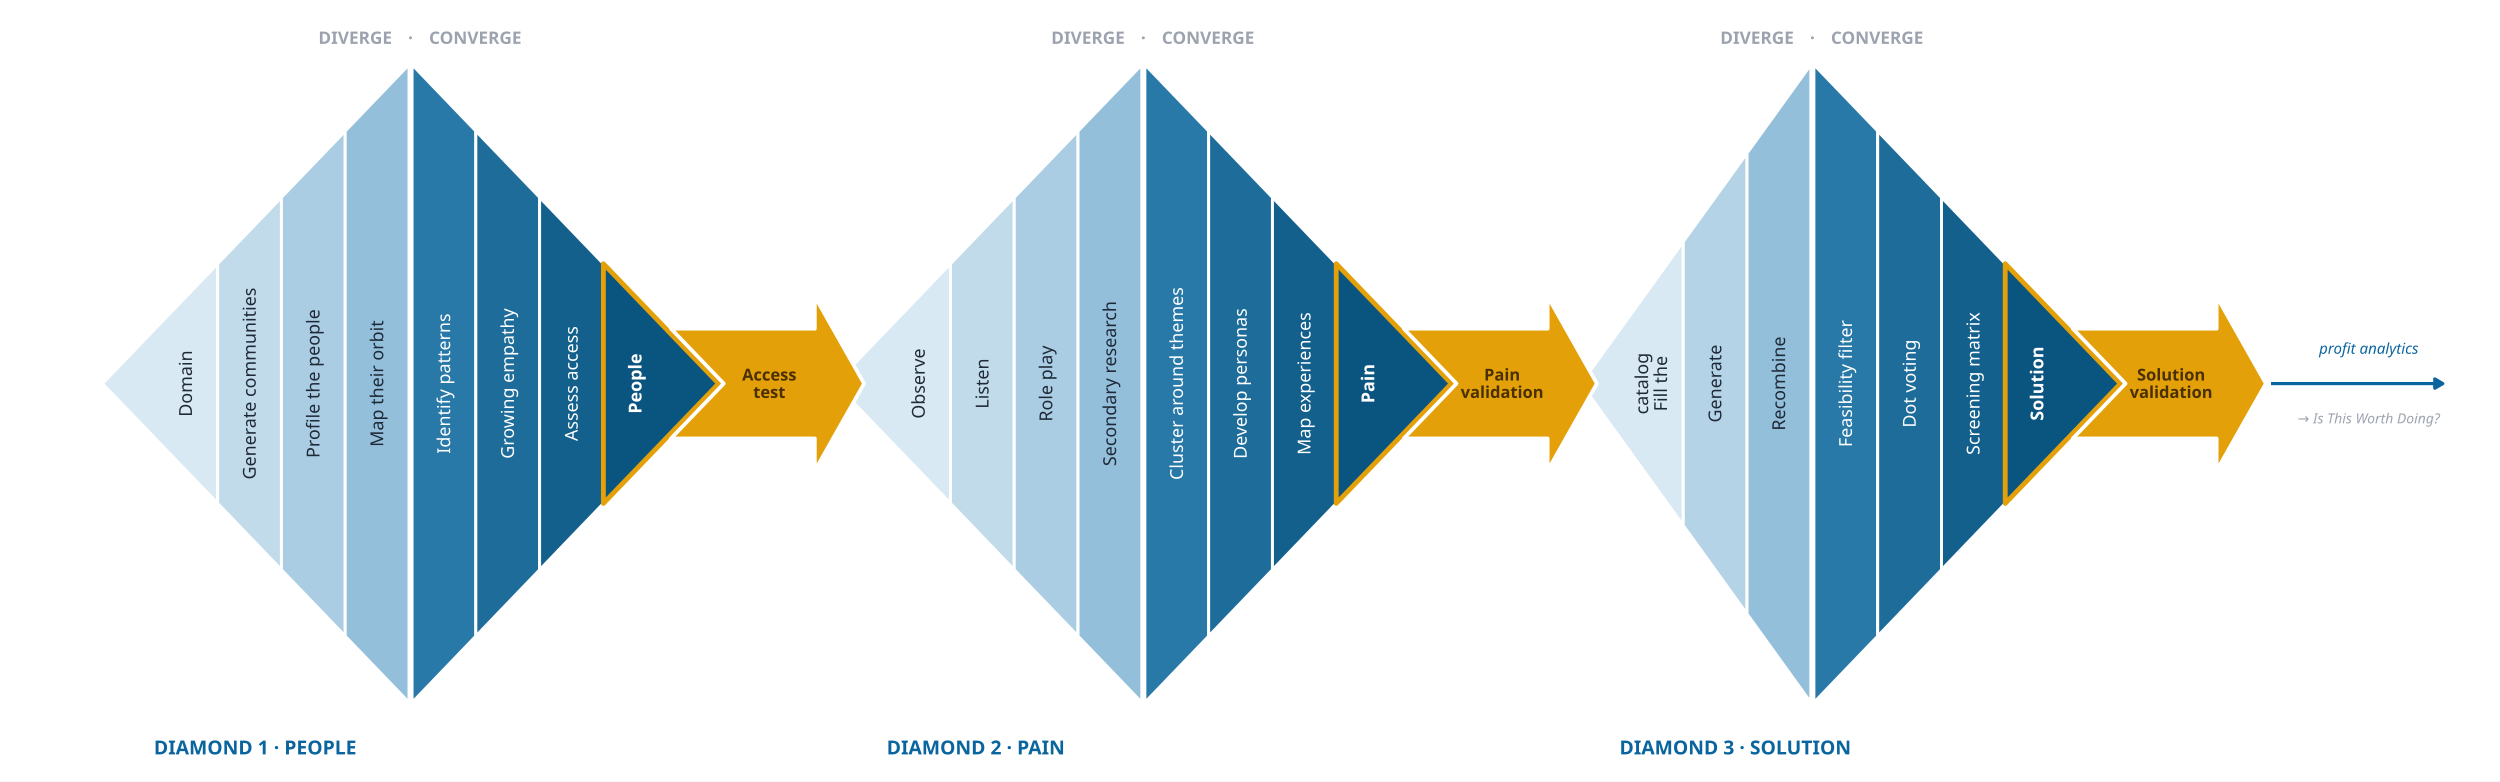
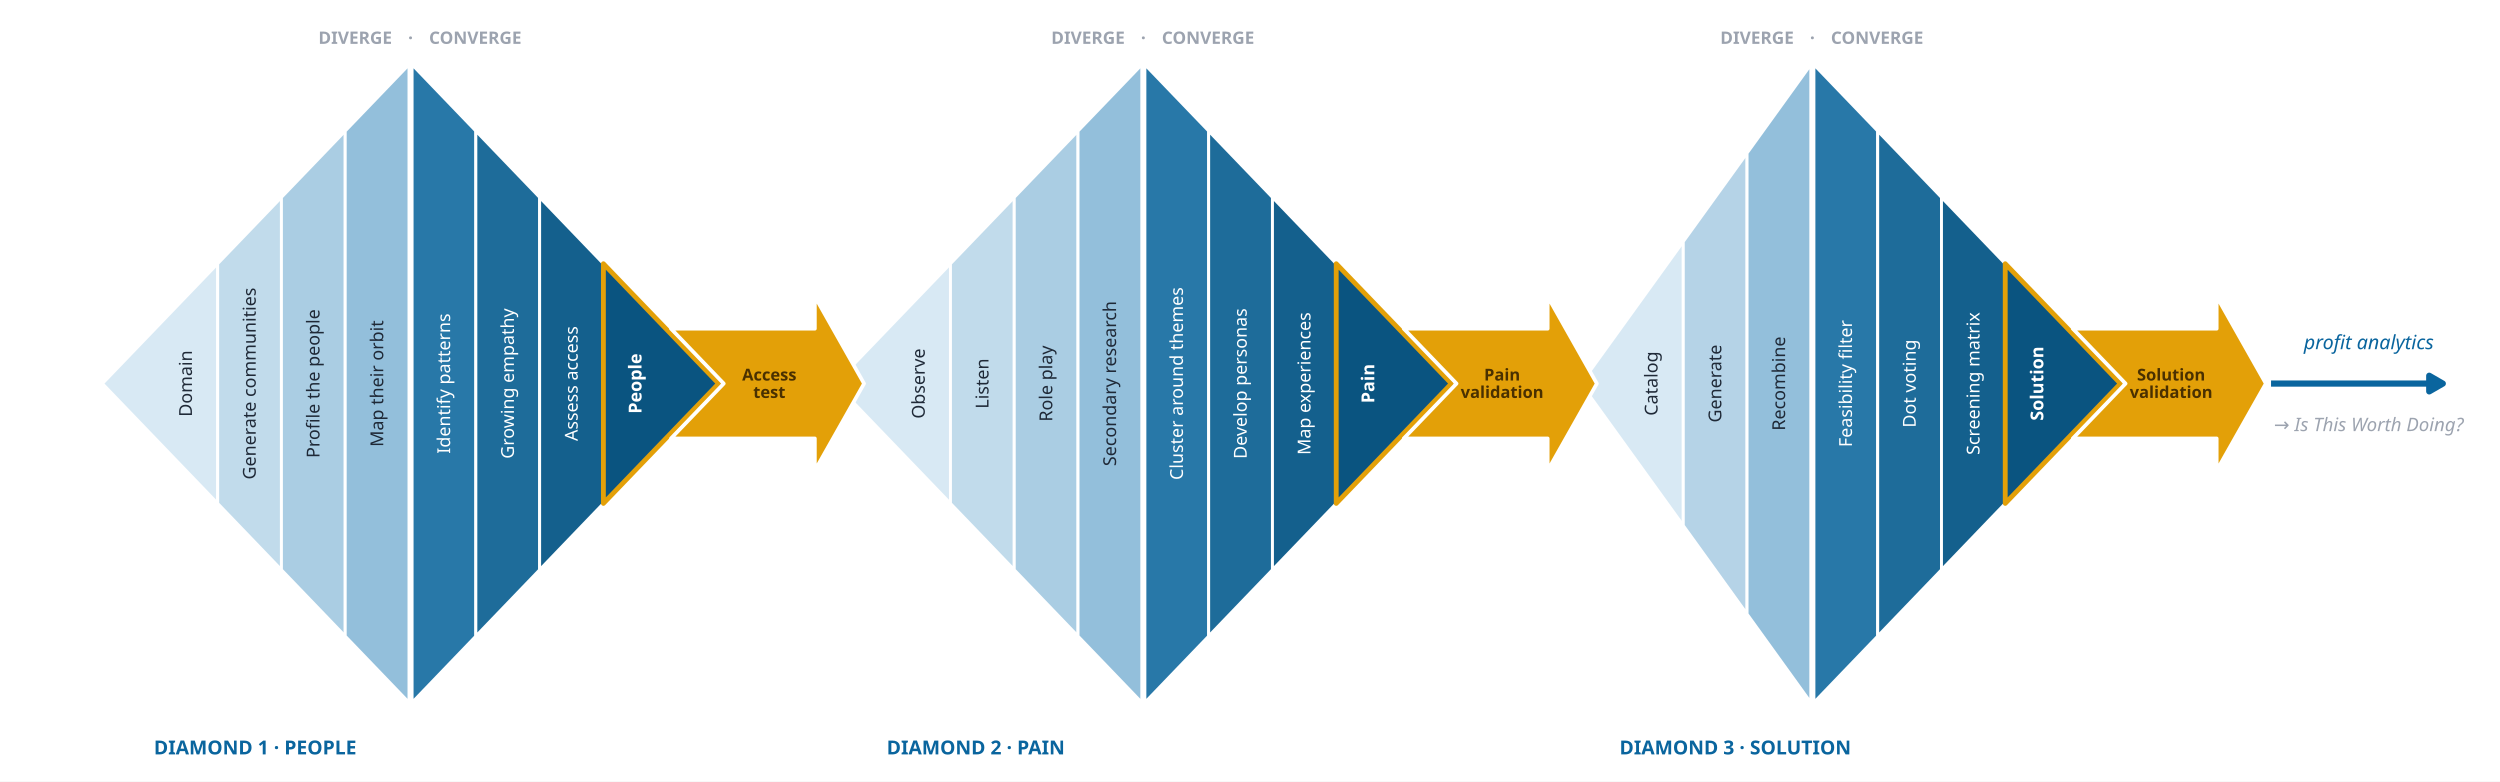
<svg xmlns="http://www.w3.org/2000/svg" width="993.60pt" height="310.61pt" viewBox="0 0 993.60 310.61">
  <g class="svglite">
    <defs>
      <style type="text/css">
    .svglite line, .svglite polyline, .svglite polygon, .svglite path, .svglite rect, .svglite circle {
      fill: none;
      stroke: #000000;
      stroke-linecap: round;
      stroke-linejoin: round;
      stroke-miterlimit: 10.00;
    }
    .svglite text {
      white-space: pre;
    }
    .svglite g.glyphgroup path {
      fill: inherit;
      stroke: none;
    }
  </style>
    </defs>
    <rect width="100%" height="100%" style="stroke: none; fill: #FFFFFF;" />
    <defs>
      <clipPath id="cpMC4wMHw5OTMuNjB8MC4wMHwzMTAuNjE=">
        <rect x="0.00" y="0.00" width="993.60" height="310.61" />
      </clipPath>
    </defs>
    <g clip-path="url(#cpMC4wMHw5OTMuNjB8MC4wMHwzMTAuNjE=)">
</g>
    <defs>
      <clipPath id="cpNC4zOHw5ODkuMjJ8MC4wMHwzMTAuNjE=">
        <rect x="4.38" y="0.00" width="984.84" height="310.61" />
      </clipPath>
    </defs>
    <g clip-path="url(#cpNC4zOHw5ODkuMjJ8MC4wMHwzMTAuNjE=)">
      <rect x="4.38" y="0.00" width="984.84" height="310.61" style="stroke-width: 0.00; stroke: none;" />
    </g>
    <g clip-path="url(#cpMC4wMHw5OTMuNjB8MC4wMHwzMTAuNjE=)">
</g>
    <defs>
      <clipPath id="cpNi4zN3w5ODcuMjN8MS45OXwzMDguNjI=">
        <rect x="6.37" y="1.99" width="980.85" height="306.63" />
      </clipPath>
    </defs>
    <g clip-path="url(#cpNi4zN3w5ODcuMjN8MS45OXwzMDguNjI=)">
      <polygon points="163.78,279.19 189.12,252.82 189.12,52.08 163.78,25.71 " style="stroke-width: 1.17; stroke: #FFFFFF; stroke-linecap: butt; fill: #2878A8;" />
      <polygon points="189.12,252.82 214.47,226.45 214.47,78.45 189.12,52.08 " style="stroke-width: 1.17; stroke: #FFFFFF; stroke-linecap: butt; fill: #1E6C9A;" />
      <polygon points="214.47,226.45 239.82,200.07 239.82,104.82 214.47,78.45 " style="stroke-width: 1.17; stroke: #FFFFFF; stroke-linecap: butt; fill: #14608D;" />
      <polygon points="239.82,200.07 285.60,152.45 239.82,104.82 " style="stroke-width: 1.17; stroke: #FFFFFF; stroke-linecap: butt; fill: #0A5480;" />
      <polygon points="720.92,279.19 746.27,252.82 746.27,52.08 720.92,25.71 " style="stroke-width: 1.17; stroke: #FFFFFF; stroke-linecap: butt; fill: #2878A8;" />
      <polygon points="746.27,252.82 771.62,226.45 771.62,78.45 746.27,52.08 " style="stroke-width: 1.17; stroke: #FFFFFF; stroke-linecap: butt; fill: #1E6C9A;" />
      <polygon points="771.62,226.45 796.96,200.07 796.96,104.82 771.62,78.45 " style="stroke-width: 1.17; stroke: #FFFFFF; stroke-linecap: butt; fill: #14608D;" />
      <polygon points="796.96,200.07 842.75,152.45 796.96,104.82 " style="stroke-width: 1.17; stroke: #FFFFFF; stroke-linecap: butt; fill: #0A5480;" />
      <polygon points="455.02,279.19 480.37,252.82 480.37,52.08 455.02,25.71 " style="stroke-width: 1.17; stroke: #FFFFFF; stroke-linecap: butt; fill: #2878A8;" />
      <polygon points="480.37,252.82 505.72,226.45 505.72,78.45 480.37,52.08 " style="stroke-width: 1.17; stroke: #FFFFFF; stroke-linecap: butt; fill: #1E6C9A;" />
      <polygon points="505.72,226.45 531.07,200.07 531.07,104.82 505.72,78.45 " style="stroke-width: 1.17; stroke: #FFFFFF; stroke-linecap: butt; fill: #14608D;" />
      <polygon points="531.07,200.07 576.85,152.45 531.07,104.82 " style="stroke-width: 1.17; stroke: #FFFFFF; stroke-linecap: butt; fill: #0A5480;" />
      <polygon points="40.72,152.45 86.51,200.07 86.51,104.82 " style="stroke-width: 1.17; stroke: #FFFFFF; stroke-linecap: butt; fill: #D8E9F4;" />
      <polygon points="86.51,200.07 111.85,226.45 111.85,78.45 86.51,104.82 " style="stroke-width: 1.17; stroke: #FFFFFF; stroke-linecap: butt; fill: #C1DBEB;" />
      <polygon points="111.85,226.45 137.20,252.82 137.20,52.08 111.85,78.45 " style="stroke-width: 1.17; stroke: #FFFFFF; stroke-linecap: butt; fill: #AACDE3;" />
      <polygon points="137.20,252.82 162.55,279.19 162.55,25.71 137.20,52.08 " style="stroke-width: 1.17; stroke: #FFFFFF; stroke-linecap: butt; fill: #93BFDB;" />
      <polygon points="628.32,152.45 669.00,208.86 669.00,96.03 " style="stroke-width: 1.17; stroke: #FFFFFF; stroke-linecap: butt; fill: #D8E9F4;" />
      <polygon points="669.00,208.86 694.35,244.03 694.35,60.87 669.00,96.03 " style="stroke-width: 1.17; stroke: #FFFFFF; stroke-linecap: butt; fill: #B5D3E7;" />
      <polygon points="694.35,244.03 719.69,279.19 719.69,25.71 694.35,60.87 " style="stroke-width: 1.17; stroke: #FFFFFF; stroke-linecap: butt; fill: #93BFDB;" />
      <polygon points="331.97,152.45 377.75,200.07 377.75,104.82 " style="stroke-width: 1.17; stroke: #FFFFFF; stroke-linecap: butt; fill: #D8E9F4;" />
      <polygon points="377.75,200.07 403.10,226.45 403.10,78.45 377.75,104.82 " style="stroke-width: 1.17; stroke: #FFFFFF; stroke-linecap: butt; fill: #C1DBEB;" />
      <polygon points="403.10,226.45 428.45,252.82 428.45,52.08 403.10,78.45 " style="stroke-width: 1.17; stroke: #FFFFFF; stroke-linecap: butt; fill: #AACDE3;" />
      <polygon points="428.45,252.82 453.80,279.19 453.80,25.71 428.45,52.08 " style="stroke-width: 1.17; stroke: #FFFFFF; stroke-linecap: butt; fill: #93BFDB;" />
      <polygon points="239.82,200.07 285.60,152.45 239.82,104.82 " style="stroke-width: 1.92; stroke: #E3A008; stroke-linecap: butt;" />
      <polygon points="796.96,200.07 842.75,152.45 796.96,104.82 " style="stroke-width: 1.92; stroke: #E3A008; stroke-linecap: butt;" />
      <polygon points="531.07,200.07 576.85,152.45 531.07,104.82 " style="stroke-width: 1.92; stroke: #E3A008; stroke-linecap: butt;" />
      <text transform="translate(229.59,152.45) rotate(-90)" text-anchor="middle" style="font-size: 7.11px;fill: #FFFFFF; font-family: &quot;Fira Sans&quot;;" textLength="44.16px" lengthAdjust="spacingAndGlyphs">Assess access</text>
      <text transform="translate(76.28,152.45) rotate(-90)" text-anchor="middle" style="font-size: 7.11px;fill: #1F2937; font-family: &quot;Fira Sans&quot;;" textLength="24.88px" lengthAdjust="spacingAndGlyphs">Domain</text>
      <text transform="translate(101.63,152.45) rotate(-90)" text-anchor="middle" style="font-size: 7.11px;fill: #1F2937; font-family: &quot;Fira Sans&quot;;" textLength="72.98px" lengthAdjust="spacingAndGlyphs">Generate communities</text>
      <text transform="translate(204.25,152.45) rotate(-90)" text-anchor="middle" style="font-size: 7.11px;fill: #FFFFFF; font-family: &quot;Fira Sans&quot;;" textLength="56.34px" lengthAdjust="spacingAndGlyphs">Growing empathy</text>
      <text transform="translate(178.90,152.45) rotate(-90)" text-anchor="middle" style="font-size: 7.11px;fill: #FFFFFF; font-family: &quot;Fira Sans&quot;;" textLength="54.03px" lengthAdjust="spacingAndGlyphs">Identify patterns</text>
      <text transform="translate(152.32,152.45) rotate(-90)" text-anchor="middle" style="font-size: 7.11px;fill: #1F2937; font-family: &quot;Fira Sans&quot;;" textLength="48.61px" lengthAdjust="spacingAndGlyphs">Map their orbit</text>
      <text transform="translate(254.96,152.45) rotate(-90)" text-anchor="middle" style="font-size: 7.11px; font-weight: bold;fill: #FFFFFF; font-family: &quot;Fira Sans&quot;;" textLength="22.44px" lengthAdjust="spacingAndGlyphs">People</text>
      <text transform="translate(126.98,152.45) rotate(-90)" text-anchor="middle" style="font-size: 7.11px;fill: #1F2937; font-family: &quot;Fira Sans&quot;;" textLength="57.78px" lengthAdjust="spacingAndGlyphs">Profile the people</text>
      <text transform="translate(470.14,152.45) rotate(-90)" text-anchor="middle" style="font-size: 7.11px;fill: #FFFFFF; font-family: &quot;Fira Sans&quot;;" textLength="73.66px" lengthAdjust="spacingAndGlyphs">Cluster around themes</text>
      <text transform="translate(495.49,152.45) rotate(-90)" text-anchor="middle" style="font-size: 7.11px;fill: #FFFFFF; font-family: &quot;Fira Sans&quot;;" textLength="57.62px" lengthAdjust="spacingAndGlyphs">Develop personas</text>
      <text transform="translate(392.87,152.45) rotate(-90)" text-anchor="middle" style="font-size: 7.11px;fill: #1F2937; font-family: &quot;Fira Sans&quot;;" textLength="19.42px" lengthAdjust="spacingAndGlyphs">Listen</text>
      <text transform="translate(520.84,152.45) rotate(-90)" text-anchor="middle" style="font-size: 7.11px;fill: #FFFFFF; font-family: &quot;Fira Sans&quot;;" textLength="54.41px" lengthAdjust="spacingAndGlyphs">Map experiences</text>
      <text transform="translate(367.53,152.45) rotate(-90)" text-anchor="middle" style="font-size: 7.11px;fill: #1F2937; font-family: &quot;Fira Sans&quot;;" textLength="26.52px" lengthAdjust="spacingAndGlyphs">Observe</text>
      <text transform="translate(546.20,152.45) rotate(-90)" text-anchor="middle" style="font-size: 7.11px; font-weight: bold;fill: #FFFFFF; font-family: &quot;Fira Sans&quot;;" textLength="14.05px" lengthAdjust="spacingAndGlyphs">Pain</text>
      <text transform="translate(418.22,152.45) rotate(-90)" text-anchor="middle" style="font-size: 7.11px;fill: #1F2937; font-family: &quot;Fira Sans&quot;;" textLength="29.77px" lengthAdjust="spacingAndGlyphs">Role play</text>
      <text transform="translate(443.57,152.45) rotate(-90)" text-anchor="middle" style="font-size: 7.11px;fill: #1F2937; font-family: &quot;Fira Sans&quot;;" textLength="63.67px" lengthAdjust="spacingAndGlyphs">Secondary research</text>
+       <text transform="translate(658.77,152.45) rotate(-90)" text-anchor="middle" style="font-size: 7.11px;fill: #1F2937; font-family: &quot;Fira Sans&quot;;" textLength="24.16px" lengthAdjust="spacingAndGlyphs">Catalog</text>
      <text transform="translate(761.39,152.45) rotate(-90)" text-anchor="middle" style="font-size: 7.11px;fill: #FFFFFF; font-family: &quot;Fira Sans&quot;;" textLength="33.20px" lengthAdjust="spacingAndGlyphs">Dot voting</text>
      <text transform="translate(736.04,152.45) rotate(-90)" text-anchor="middle" style="font-size: 7.11px;fill: #FFFFFF; font-family: &quot;Fira Sans&quot;;" textLength="50.00px" lengthAdjust="spacingAndGlyphs">Feasibility filter</text>
-       <text transform="translate(655.02,152.45) rotate(-90)" text-anchor="middle" style="font-size: 7.11px;fill: #1F2937; font-family: &quot;Fira Sans&quot;;" textLength="23.56px" lengthAdjust="spacingAndGlyphs">catalog</text>
-       <text transform="translate(662.53,152.45) rotate(-90)" text-anchor="middle" style="font-size: 7.11px;fill: #1F2937; font-family: &quot;Fira Sans&quot;;" textLength="22.39px" lengthAdjust="spacingAndGlyphs">Fill the</text>
      <text transform="translate(684.12,152.45) rotate(-90)" text-anchor="middle" style="font-size: 7.11px;fill: #1F2937; font-family: &quot;Fira Sans&quot;;" textLength="29.34px" lengthAdjust="spacingAndGlyphs">Generate</text>
      <text transform="translate(709.47,152.45) rotate(-90)" text-anchor="middle" style="font-size: 7.11px;fill: #1F2937; font-family: &quot;Fira Sans&quot;;" textLength="35.98px" lengthAdjust="spacingAndGlyphs">Recombine</text>
      <text transform="translate(786.74,152.45) rotate(-90)" text-anchor="middle" style="font-size: 7.11px;fill: #FFFFFF; font-family: &quot;Fira Sans&quot;;" textLength="54.42px" lengthAdjust="spacingAndGlyphs">Screening matrix</text>
      <text transform="translate(812.10,152.45) rotate(-90)" text-anchor="middle" style="font-size: 7.11px; font-weight: bold;fill: #FFFFFF; font-family: &quot;Fira Sans&quot;;" textLength="27.41px" lengthAdjust="spacingAndGlyphs">Solution</text>
      <text x="155.80" y="17.44" text-anchor="end" style="font-size: 6.83px; font-weight: bold;fill: #9CA3AF; font-family: &quot;Fira Sans&quot;;" textLength="26.08px" lengthAdjust="spacingAndGlyphs">DIVERGE</text>
      <text x="163.16" y="17.44" text-anchor="middle" style="font-size: 6.83px; font-weight: bold;fill: #9CA3AF; font-family: &quot;Fira Sans&quot;;" textLength="1.64px" lengthAdjust="spacingAndGlyphs">·</text>
      <text x="170.52" y="17.44" style="font-size: 6.83px; font-weight: bold;fill: #9CA3AF; font-family: &quot;Fira Sans&quot;;" textLength="32.67px" lengthAdjust="spacingAndGlyphs">CONVERGE</text>
      <text x="61.16" y="299.83" style="font-size: 7.68px; font-weight: bold;fill: #0A659E; font-family: &quot;Fira Sans&quot;;" textLength="70.53px" lengthAdjust="spacingAndGlyphs">DIAMOND 1 · PEOPLE</text>
      <text x="447.05" y="17.44" text-anchor="end" style="font-size: 6.83px; font-weight: bold;fill: #9CA3AF; font-family: &quot;Fira Sans&quot;;" textLength="26.08px" lengthAdjust="spacingAndGlyphs">DIVERGE</text>
      <text x="454.41" y="17.44" text-anchor="middle" style="font-size: 6.83px; font-weight: bold;fill: #9CA3AF; font-family: &quot;Fira Sans&quot;;" textLength="1.64px" lengthAdjust="spacingAndGlyphs">·</text>
      <text x="461.77" y="17.44" style="font-size: 6.83px; font-weight: bold;fill: #9CA3AF; font-family: &quot;Fira Sans&quot;;" textLength="32.67px" lengthAdjust="spacingAndGlyphs">CONVERGE</text>
      <text x="352.40" y="299.83" style="font-size: 7.68px; font-weight: bold;fill: #0A659E; font-family: &quot;Fira Sans&quot;;" textLength="60.38px" lengthAdjust="spacingAndGlyphs">DIAMOND 2 · PAIN</text>
      <text x="712.95" y="17.44" text-anchor="end" style="font-size: 6.83px; font-weight: bold;fill: #9CA3AF; font-family: &quot;Fira Sans&quot;;" textLength="26.08px" lengthAdjust="spacingAndGlyphs">DIVERGE</text>
      <text x="720.31" y="17.44" text-anchor="middle" style="font-size: 6.83px; font-weight: bold;fill: #9CA3AF; font-family: &quot;Fira Sans&quot;;" textLength="1.64px" lengthAdjust="spacingAndGlyphs">·</text>
      <text x="727.67" y="17.44" style="font-size: 6.83px; font-weight: bold;fill: #9CA3AF; font-family: &quot;Fira Sans&quot;;" textLength="32.67px" lengthAdjust="spacingAndGlyphs">CONVERGE</text>
      <text x="643.65" y="299.83" style="font-size: 7.68px; font-weight: bold;fill: #0A659E; font-family: &quot;Fira Sans&quot;;" textLength="79.84px" lengthAdjust="spacingAndGlyphs">DIAMOND 3 · SOLUTION</text>
      <polygon points="266.68,174.26 323.85,174.26 323.85,187.05 343.41,152.45 323.85,117.84 323.85,130.63 266.68,130.63 287.65,152.45 " style="stroke-width: 1.49; stroke: #FFFFFF; stroke-linecap: butt; fill: #E3A008;" />
      <polygon points="557.92,174.26 615.10,174.26 615.10,187.05 634.65,152.45 615.10,117.84 615.10,130.63 557.92,130.63 578.89,152.45 " style="stroke-width: 1.49; stroke: #FFFFFF; stroke-linecap: butt; fill: #E3A008;" />
      <polygon points="823.82,174.26 880.99,174.26 880.99,187.05 900.55,152.45 880.99,117.84 880.99,130.63 823.82,130.63 844.79,152.45 " style="stroke-width: 1.49; stroke: #FFFFFF; stroke-linecap: butt; fill: #E3A008;" />
      <text x="305.75" y="151.25" text-anchor="middle" style="font-size: 6.54px; font-weight: bold;fill: #4A3000; font-family: &quot;Fira Sans&quot;;" textLength="19.89px" lengthAdjust="spacingAndGlyphs">Access</text>
      <text x="305.75" y="158.16" text-anchor="middle" style="font-size: 6.54px; font-weight: bold;fill: #4A3000; font-family: &quot;Fira Sans&quot;;" textLength="11.75px" lengthAdjust="spacingAndGlyphs">test</text>
      <text x="597.00" y="151.25" text-anchor="middle" style="font-size: 6.54px; font-weight: bold;fill: #4A3000; font-family: &quot;Fira Sans&quot;;" textLength="12.91px" lengthAdjust="spacingAndGlyphs">Pain</text>
      <text x="597.00" y="158.16" text-anchor="middle" style="font-size: 6.54px; font-weight: bold;fill: #4A3000; font-family: &quot;Fira Sans&quot;;" textLength="30.14px" lengthAdjust="spacingAndGlyphs">validation</text>
      <text x="862.89" y="151.25" text-anchor="middle" style="font-size: 6.54px; font-weight: bold;fill: #4A3000; font-family: &quot;Fira Sans&quot;;" textLength="25.16px" lengthAdjust="spacingAndGlyphs">Solution</text>
      <text x="862.89" y="158.16" text-anchor="middle" style="font-size: 6.54px; font-weight: bold;fill: #4A3000; font-family: &quot;Fira Sans&quot;;" textLength="30.14px" lengthAdjust="spacingAndGlyphs">validation</text>
-       <line x1="902.60" y1="152.45" x2="970.87" y2="152.45" style="stroke-width: 1.28; stroke: #0A659E; stroke-linecap: butt;" />
-       <polygon points="967.68,154.29 970.87,152.45 967.68,150.60 " style="stroke-width: 1.28; stroke: #0A659E; stroke-linecap: butt; fill: #0A659E;" />
-       <text x="941.44" y="140.60" text-anchor="middle" style="font-size: 5.98px; font-style: italic;fill: #0A659E; font-family: &quot;Fira Sans&quot;;" textLength="40.53px" lengthAdjust="spacingAndGlyphs">profit analytics</text>
-       <text x="941.44" y="168.26" text-anchor="middle" style="font-size: 5.55px; font-style: italic;fill: #9CA3AF; font-family: &quot;Fira Sans&quot;;" textLength="57.28px" lengthAdjust="spacingAndGlyphs">→ Is This Worth Doing?</text>
+       <line x1="902.60" y1="152.45" x2="970.87" y2="152.45" style="stroke-width: 2.45; stroke: #0A659E; stroke-linecap: butt;" />
+       <polygon points="965.47,155.56 970.87,152.45 965.47,149.33 " style="stroke-width: 2.45; stroke: #0A659E; stroke-linecap: butt; fill: #0A659E;" />
+       <text x="941.44" y="138.78" text-anchor="middle" style="font-size: 7.82px; font-style: italic;fill: #0A659E; font-family: &quot;Fira Sans&quot;;" textLength="53.08px" lengthAdjust="spacingAndGlyphs">profit analytics</text>
+       <text x="941.44" y="171.34" text-anchor="middle" style="font-size: 7.40px; font-style: italic;fill: #9CA3AF; font-family: &quot;Fira Sans&quot;;" textLength="76.33px" lengthAdjust="spacingAndGlyphs">→ Is This Worth Doing?</text>
    </g>
    <g clip-path="url(#cpMC4wMHw5OTMuNjB8MC4wMHwzMTAuNjE=)">
</g>
  </g>
</svg>
